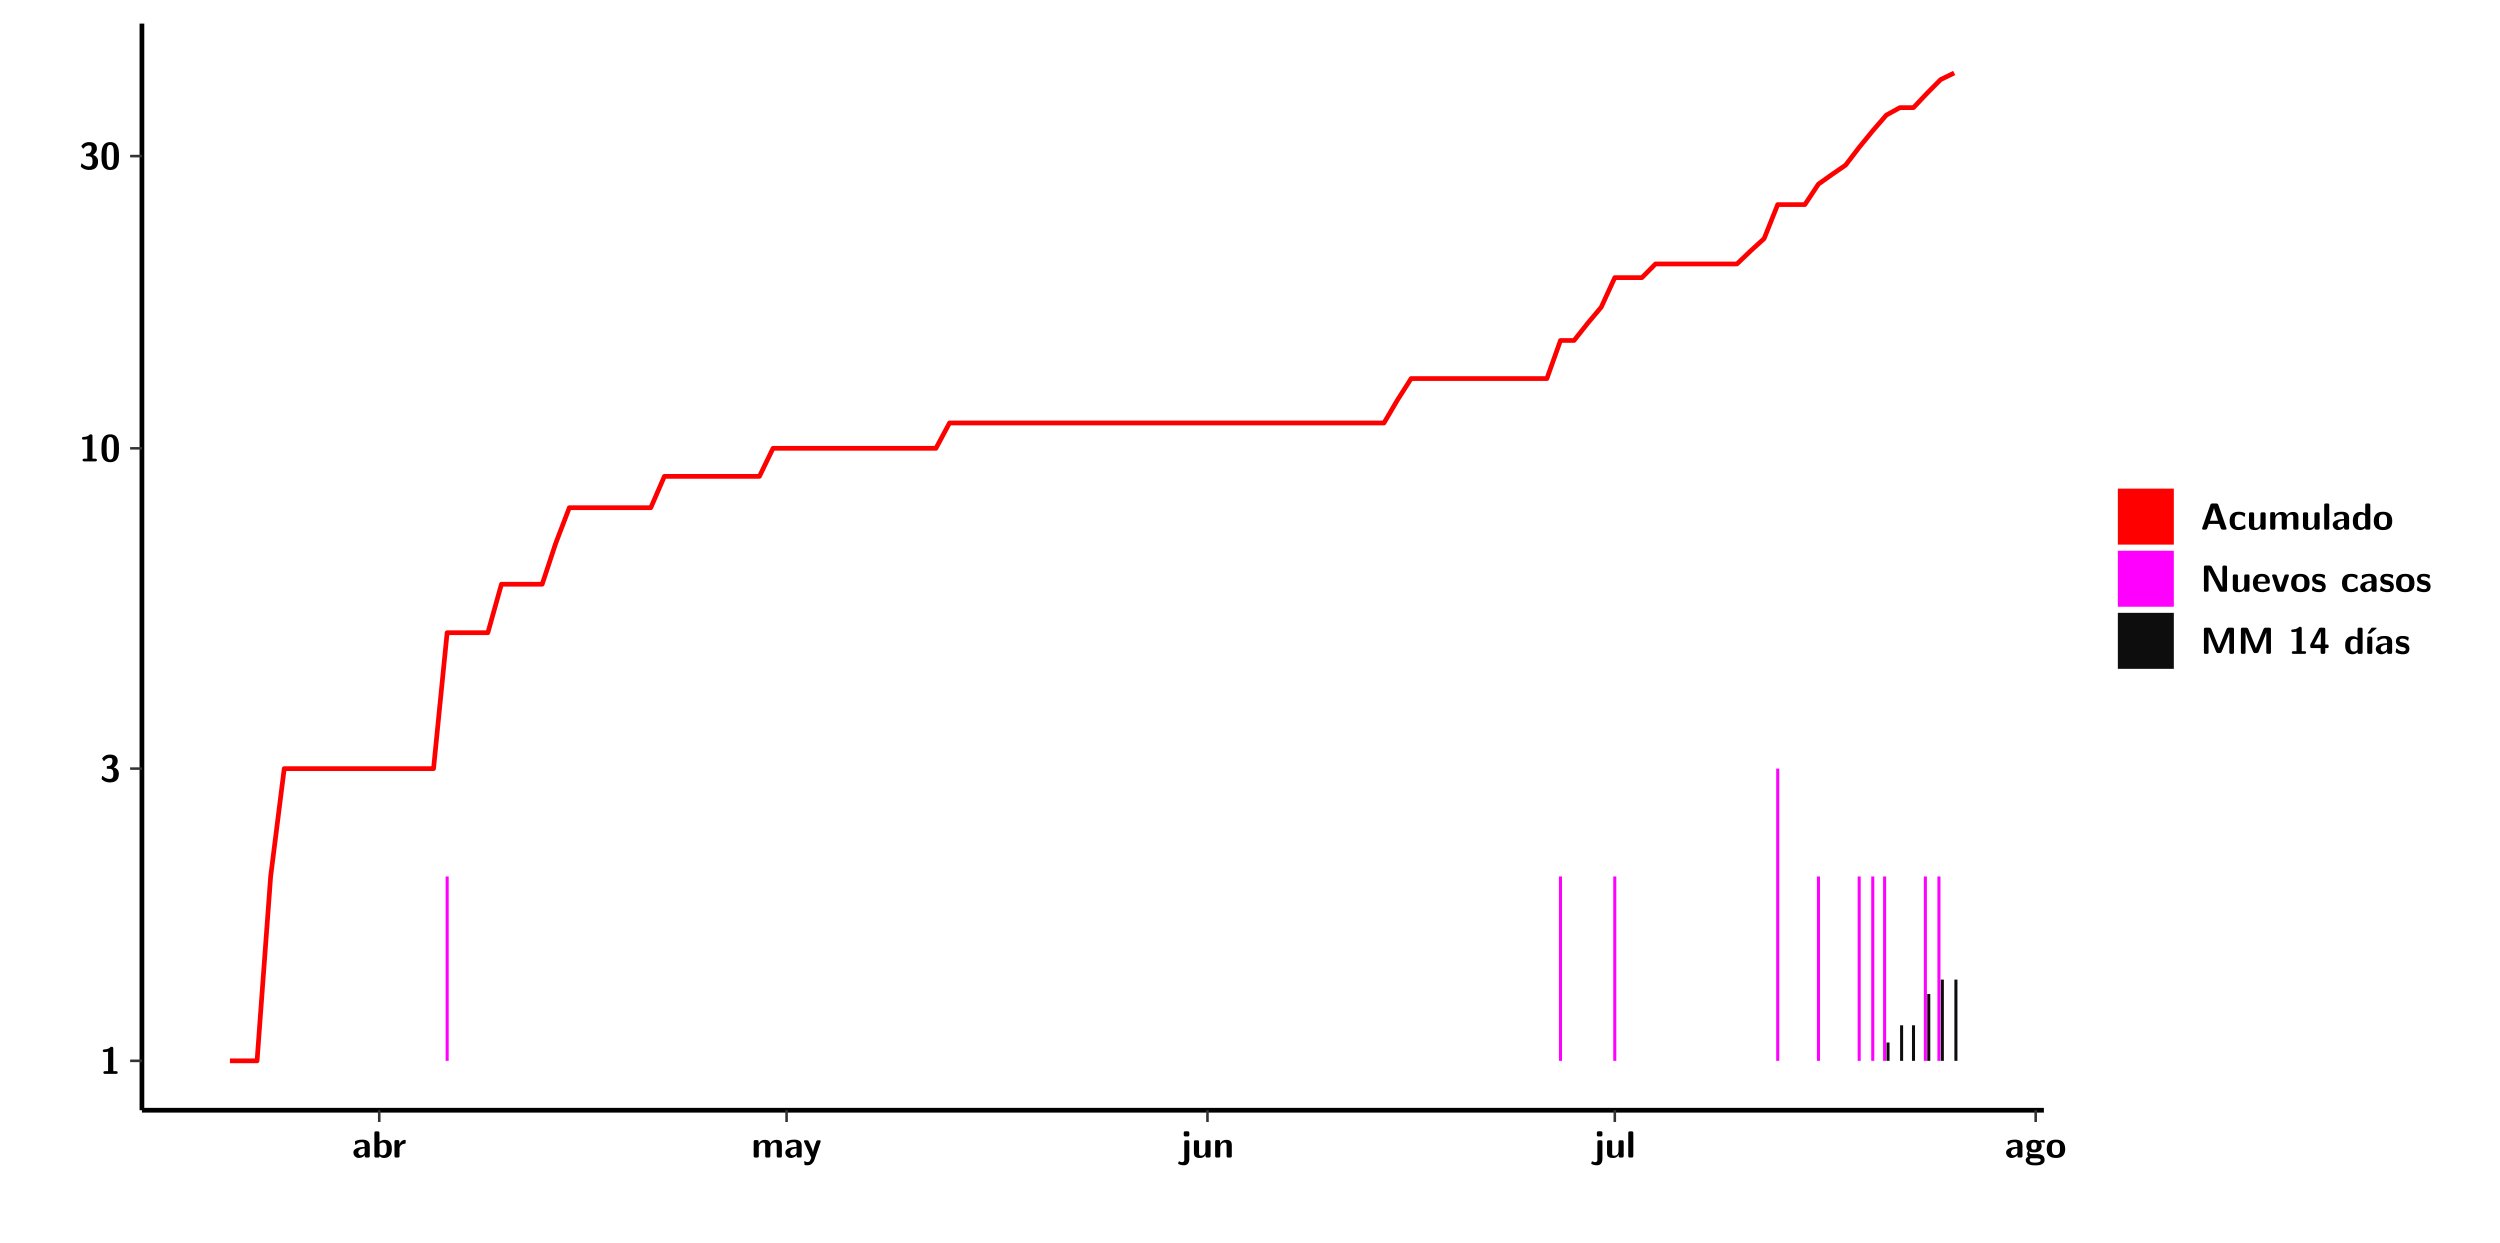
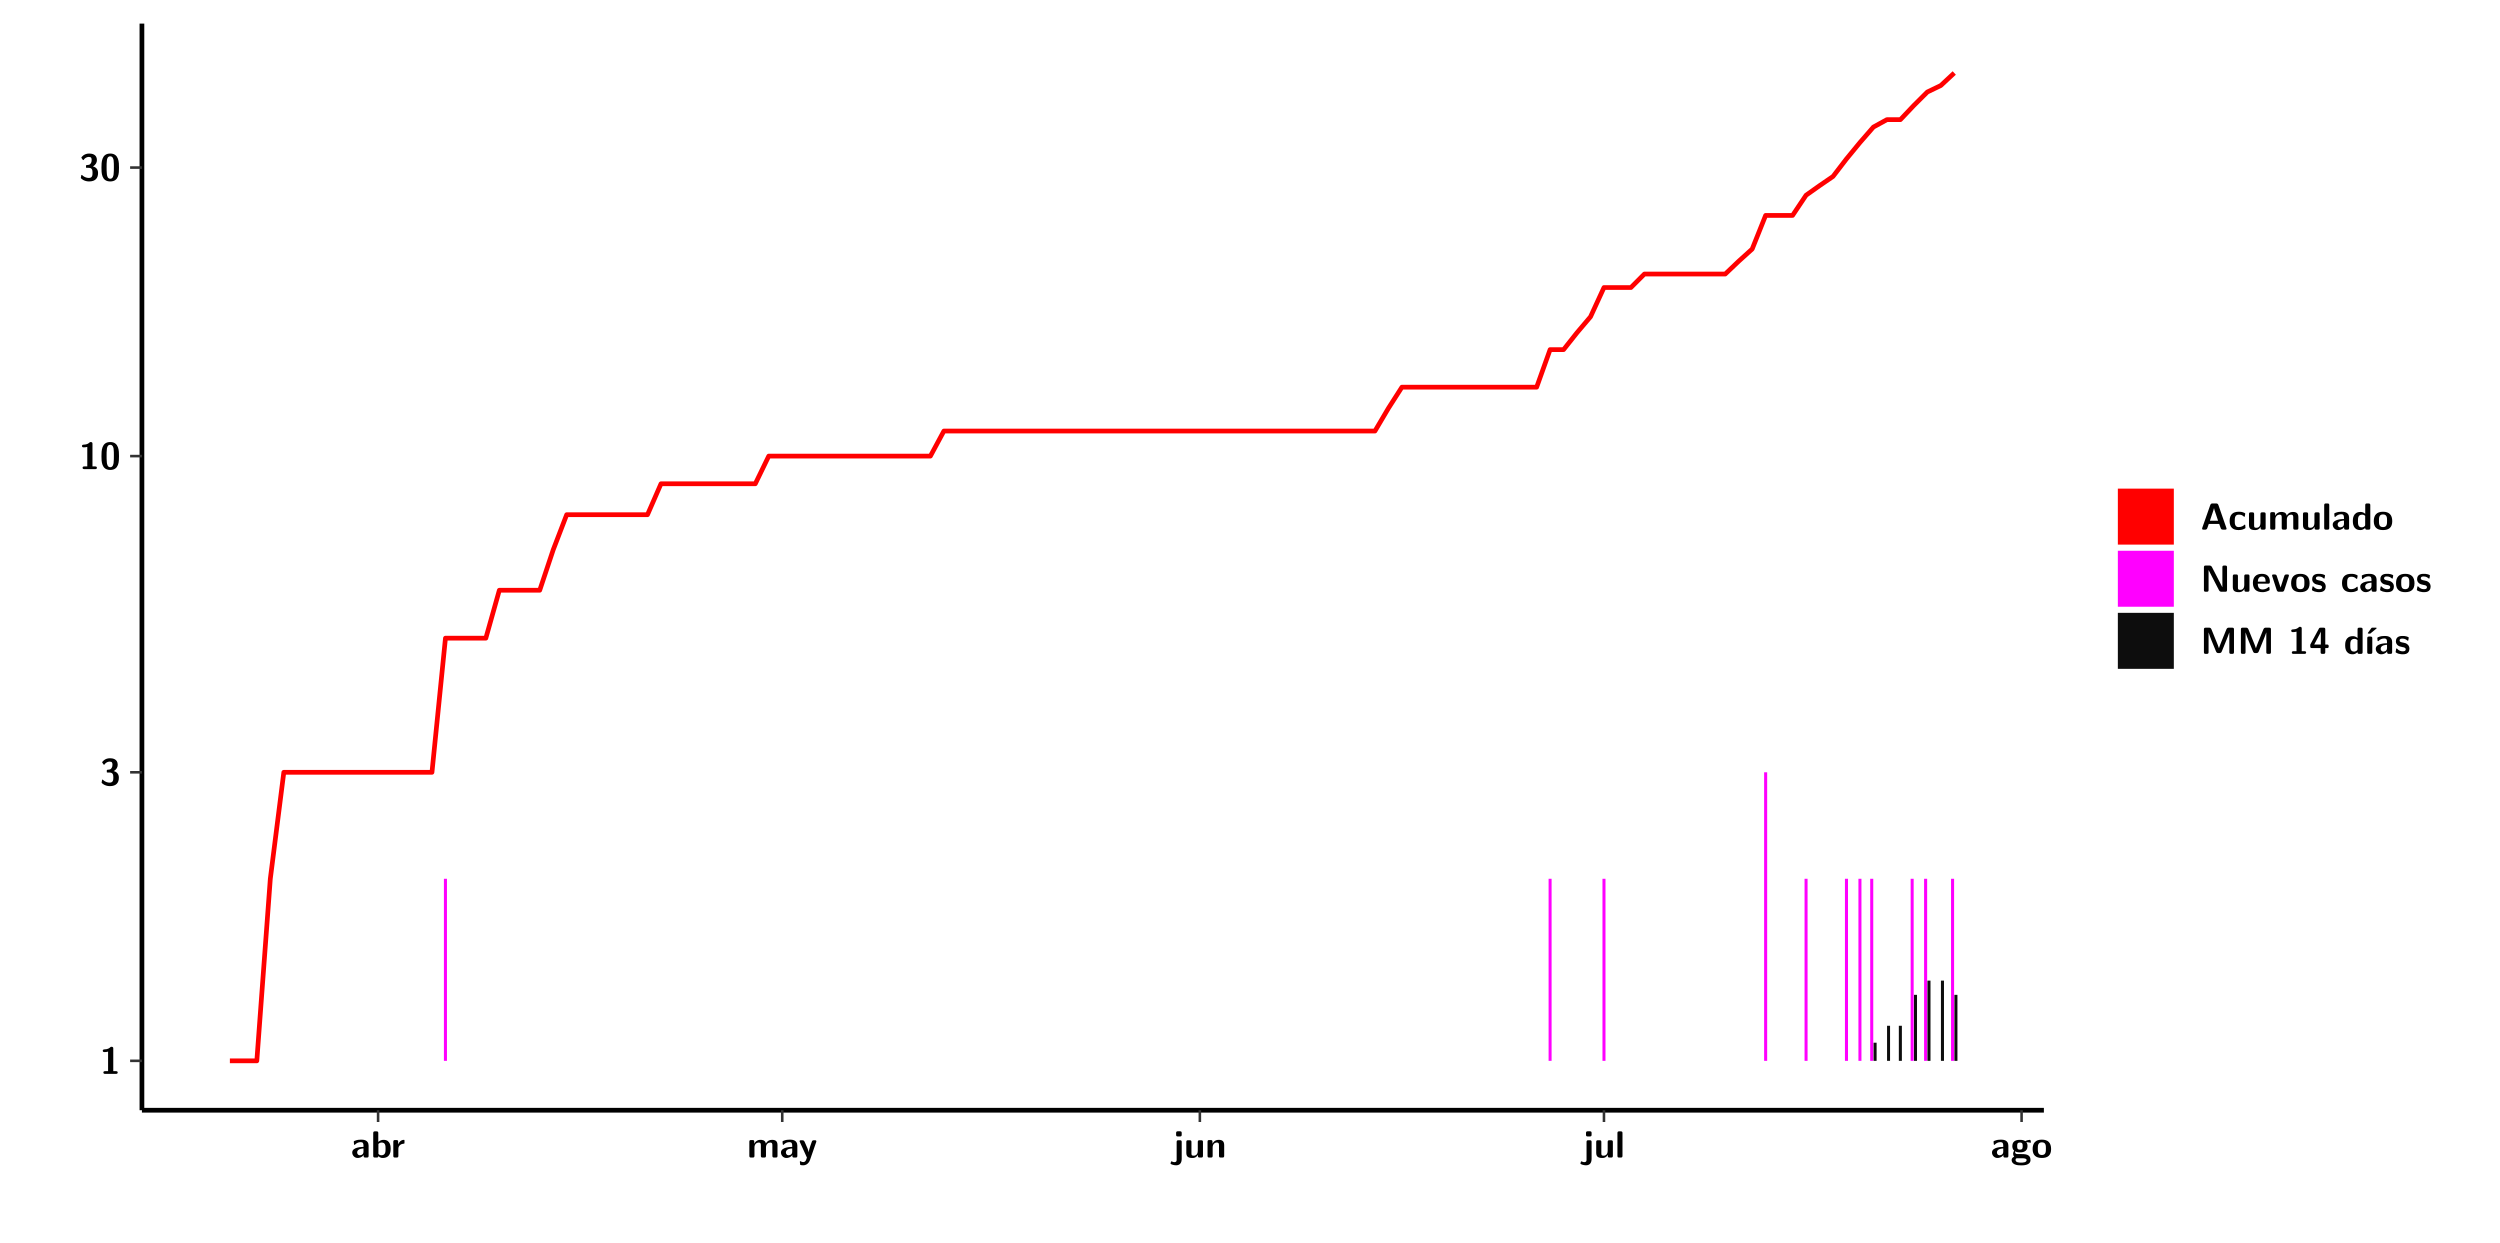
<svg xmlns="http://www.w3.org/2000/svg" xmlns:xlink="http://www.w3.org/1999/xlink" width="579.653pt" height="288pt" viewBox="0 0 579.653 288" version="1.1">
  <defs>
    <g>
      <symbol overflow="visible" id="glyph0-0">
        <path style="stroke:none;" d="" />
      </symbol>
      <symbol overflow="visible" id="glyph0-1">
        <path style="stroke:none;" d="M 3.109 -5.859 C 3.109 -6.016 3.109 -6.281 2.719 -6.281 C 2.547 -6.281 2.516 -6.266 2.406 -6.156 C 2.25 -6.016 1.922 -5.688 1.047 -5.672 C 0.891 -5.672 0.672 -5.609 0.672 -5.359 C 0.672 -5.047 0.969 -5.047 1.094 -5.047 C 1.344 -5.047 1.656 -5.078 1.906 -5.156 L 1.906 -0.625 L 1.234 -0.625 C 1.109 -0.625 0.812 -0.625 0.812 -0.312 C 0.812 0 1.109 0 1.234 0 L 3.719 0 C 3.828 0 4.141 0 4.141 -0.312 C 4.141 -0.625 3.828 -0.625 3.719 -0.625 L 3.109 -0.625 Z M 3.109 -5.859 " />
      </symbol>
      <symbol overflow="visible" id="glyph0-2">
        <path style="stroke:none;" d="M 0.844 -4.859 C 0.906 -4.766 0.953 -4.766 0.969 -4.766 C 1.031 -4.766 1.047 -4.797 1.094 -4.859 C 1.547 -5.5 2.172 -5.5 2.281 -5.5 C 2.844 -5.5 2.922 -5.203 2.922 -4.781 C 2.922 -4.656 2.922 -4.234 2.641 -3.906 C 2.438 -3.656 2.219 -3.641 1.953 -3.625 C 1.859 -3.609 1.688 -3.609 1.672 -3.578 C 1.609 -3.562 1.609 -3.5 1.609 -3.359 L 1.609 -3.203 C 1.609 -2.984 1.609 -2.969 1.844 -2.969 L 2.219 -2.969 C 3.031 -2.969 3.125 -2.469 3.125 -1.797 C 3.125 -1.203 3.062 -0.625 2.266 -0.625 C 1.984 -0.625 1.328 -0.688 0.75 -1.25 C 0.672 -1.328 0.656 -1.328 0.625 -1.328 C 0.531 -1.328 0.516 -1.25 0.516 -1.234 C 0.516 -1.234 0.406 -0.672 0.406 -0.625 C 0.406 -0.516 1.156 0.188 2.312 0.188 C 3.812 0.188 4.406 -0.609 4.406 -1.781 C 4.406 -2.562 3.984 -3.109 3.203 -3.297 C 3.906 -3.688 4.141 -4.266 4.141 -4.766 C 4.141 -6.156 2.891 -6.281 2.328 -6.281 C 1.125 -6.281 0.531 -5.422 0.531 -5.344 C 0.531 -5.297 0.594 -5.219 0.594 -5.219 Z M 0.844 -4.859 " />
      </symbol>
      <symbol overflow="visible" id="glyph0-3">
        <path style="stroke:none;" d="M 4.438 -3 C 4.438 -4.203 4.438 -6.281 2.406 -6.281 C 0.375 -6.281 0.375 -4.219 0.375 -3 C 0.375 -1.812 0.375 0.188 2.406 0.188 C 4.438 0.188 4.438 -1.781 4.438 -3 Z M 2.406 -0.438 C 1.75 -0.438 1.656 -1.25 1.625 -1.484 C 1.562 -1.953 1.562 -2.766 1.562 -3.125 C 1.562 -3.641 1.562 -4.203 1.625 -4.641 C 1.641 -4.875 1.734 -5.641 2.406 -5.641 C 3.047 -5.641 3.156 -4.906 3.188 -4.734 C 3.25 -4.281 3.25 -3.594 3.25 -3.125 C 3.25 -2.625 3.25 -1.953 3.188 -1.469 C 3.156 -1.234 3.062 -0.438 2.406 -0.438 Z M 2.406 -0.438 " />
      </symbol>
      <symbol overflow="visible" id="glyph0-4">
        <path style="stroke:none;" d="M 4.062 -2.766 C 4.062 -4.156 2.734 -4.156 2.297 -4.156 C 1.891 -4.156 1.453 -4.125 0.859 -3.891 C 0.672 -3.797 0.625 -3.781 0.625 -3.688 C 0.625 -3.625 0.688 -3.109 0.688 -3.047 C 0.703 -2.984 0.75 -2.938 0.812 -2.938 C 0.844 -2.938 0.875 -2.969 0.906 -3 C 1.281 -3.391 1.719 -3.578 2.266 -3.578 C 2.734 -3.578 2.875 -3.297 2.875 -2.781 L 2.875 -2.469 C 2.562 -2.469 0.266 -2.453 0.266 -1.172 C 0.266 -0.547 0.766 0.094 1.531 0.094 C 1.828 0.094 2.484 0.016 2.906 -0.594 L 2.906 -0.422 C 2.906 -0.141 2.969 0 3.328 0 L 3.641 0 C 3.984 0 4.062 -0.109 4.062 -0.422 Z M 2.875 -1.344 C 2.875 -0.531 2.047 -0.531 2.016 -0.531 C 1.641 -0.531 1.406 -0.844 1.406 -1.188 C 1.406 -2.047 2.625 -2.109 2.875 -2.109 Z M 2.875 -1.344 " />
      </symbol>
      <symbol overflow="visible" id="glyph0-5">
        <path style="stroke:none;" d="M 1.703 -5.656 C 1.703 -5.938 1.641 -6.078 1.281 -6.078 L 0.953 -6.078 C 0.641 -6.078 0.531 -5.984 0.531 -5.656 L 0.531 -0.422 C 0.531 -0.109 0.625 0 0.953 0 L 1.312 0 C 1.453 0 1.719 0 1.734 -0.344 C 2.125 0.094 2.578 0.094 2.719 0.094 C 4.578 0.094 4.578 -1.594 4.578 -2.031 C 4.578 -2.453 4.578 -4.109 2.938 -4.109 C 2.219 -4.109 1.781 -3.703 1.703 -3.625 Z M 1.734 -3.172 C 1.844 -3.281 2.109 -3.484 2.5 -3.484 C 3.391 -3.484 3.391 -2.672 3.391 -2.016 C 3.391 -1.375 3.391 -0.531 2.406 -0.531 C 2.047 -0.531 1.828 -0.75 1.734 -0.875 Z M 1.734 -3.172 " />
      </symbol>
      <symbol overflow="visible" id="glyph0-6">
        <path style="stroke:none;" d="M 1.703 -2.016 C 1.703 -2.844 2.391 -3.188 2.938 -3.219 C 3.109 -3.234 3.125 -3.234 3.125 -3.469 L 3.125 -3.875 C 3.125 -4.047 3.125 -4.109 2.969 -4.109 C 2.719 -4.109 2.078 -4.031 1.672 -3.078 L 1.656 -3.078 L 1.656 -3.641 C 1.656 -3.922 1.594 -4.062 1.234 -4.062 L 0.953 -4.062 C 0.641 -4.062 0.531 -3.969 0.531 -3.641 L 0.531 -0.422 C 0.531 -0.109 0.625 0 0.953 0 L 1.281 0 C 1.609 0 1.703 -0.109 1.703 -0.422 Z M 1.703 -2.016 " />
      </symbol>
      <symbol overflow="visible" id="glyph0-7">
        <path style="stroke:none;" d="M 7.062 -2.844 C 7.062 -3.75 6.672 -4.109 5.781 -4.109 C 5.156 -4.109 4.688 -3.828 4.359 -3.25 C 4.219 -4.078 3.484 -4.109 3.109 -4.109 C 2.938 -4.109 2.578 -4.109 2.188 -3.828 C 1.906 -3.625 1.734 -3.344 1.672 -3.203 L 1.672 -3.641 C 1.672 -3.922 1.609 -4.062 1.25 -4.062 L 0.953 -4.062 C 0.625 -4.062 0.531 -3.969 0.531 -3.641 L 0.531 -0.422 C 0.531 -0.109 0.625 0 0.953 0 L 1.297 0 C 1.625 0 1.719 -0.109 1.719 -0.422 L 1.719 -2.359 C 1.719 -3.141 2.25 -3.484 2.688 -3.484 C 3.109 -3.484 3.203 -3.297 3.203 -2.828 L 3.203 -0.422 C 3.203 -0.109 3.297 0 3.625 0 L 3.969 0 C 4.297 0 4.391 -0.109 4.391 -0.422 L 4.391 -2.359 C 4.391 -3.141 4.922 -3.484 5.359 -3.484 C 5.781 -3.484 5.875 -3.297 5.875 -2.828 L 5.875 -0.422 C 5.875 -0.109 5.969 0 6.297 0 L 6.641 0 C 6.984 0 7.062 -0.109 7.062 -0.422 Z M 7.062 -2.844 " />
      </symbol>
      <symbol overflow="visible" id="glyph0-8">
        <path style="stroke:none;" d="M 4.109 -3.609 C 4.141 -3.719 4.141 -3.734 4.141 -3.781 C 4.141 -4.016 3.906 -4.016 3.797 -4.016 L 3.609 -4.016 C 3.469 -4.016 3.266 -4.016 3.141 -3.812 C 3.109 -3.766 2.406 -1.828 2.359 -1.25 L 2.344 -1.25 C 2.312 -1.672 1.953 -2.484 1.562 -3.328 C 1.328 -3.891 1.266 -4.016 0.828 -4.016 L 0.594 -4.016 C 0.469 -4.016 0.25 -4.016 0.25 -3.781 C 0.25 -3.75 0.281 -3.688 0.297 -3.641 L 1.953 0 C 1.891 0.188 1.859 0.281 1.828 0.375 C 1.734 0.656 1.578 1.047 1.109 1.047 C 0.812 1.047 0.609 0.922 0.516 0.875 C 0.469 0.844 0.453 0.828 0.422 0.828 C 0.391 0.828 0.312 0.859 0.312 0.969 C 0.312 1.031 0.375 1.641 0.391 1.672 C 0.469 1.781 0.953 1.797 1.094 1.797 C 2.172 1.797 2.609 0.766 2.672 0.547 Z M 4.109 -3.609 " />
      </symbol>
      <symbol overflow="visible" id="glyph0-9">
        <path style="stroke:none;" d="M 1.969 -5.672 C 1.969 -5.953 1.906 -6.094 1.547 -6.094 L 1.094 -6.094 C 0.766 -6.094 0.672 -5.984 0.672 -5.672 L 0.672 -5.312 C 0.672 -5.031 0.734 -4.891 1.094 -4.891 L 1.547 -4.891 C 1.875 -4.891 1.969 -5 1.969 -5.312 Z M 0.797 0.484 C 0.797 0.703 0.797 1.062 0.25 1.062 C 0.156 1.062 -0.094 1.031 -0.266 0.922 C -0.359 0.875 -0.375 0.875 -0.406 0.875 C -0.484 0.875 -0.5 0.922 -0.547 1.094 C -0.609 1.281 -0.625 1.359 -0.625 1.391 C -0.625 1.547 0.109 1.797 0.656 1.797 C 1.625 1.797 1.969 1.141 1.969 0.281 L 1.969 -3.594 C 1.969 -3.875 1.906 -4.016 1.547 -4.016 L 1.219 -4.016 C 0.891 -4.016 0.797 -3.906 0.797 -3.594 Z M 0.797 0.484 " />
      </symbol>
      <symbol overflow="visible" id="glyph0-10">
        <path style="stroke:none;" d="M 4.391 -3.594 C 4.391 -3.875 4.328 -4.016 3.969 -4.016 L 3.609 -4.016 C 3.281 -4.016 3.188 -3.906 3.188 -3.594 L 3.188 -1.516 C 3.188 -0.938 2.891 -0.438 2.266 -0.438 C 1.766 -0.438 1.719 -0.562 1.719 -1.031 L 1.719 -3.594 C 1.719 -3.875 1.656 -4.016 1.297 -4.016 L 0.953 -4.016 C 0.625 -4.016 0.531 -3.922 0.531 -3.594 L 0.531 -1.109 C 0.531 -0.172 1.031 0.094 1.953 0.094 C 2.188 0.094 2.812 0.094 3.219 -0.656 L 3.219 -0.422 C 3.219 -0.141 3.281 0 3.641 0 L 3.969 0 C 4.297 0 4.391 -0.109 4.391 -0.422 Z M 4.391 -3.594 " />
      </symbol>
      <symbol overflow="visible" id="glyph0-11">
        <path style="stroke:none;" d="M 4.391 -2.844 C 4.391 -3.75 4 -4.109 3.109 -4.109 C 2.188 -4.109 1.781 -3.438 1.672 -3.203 L 1.672 -3.641 C 1.672 -3.922 1.609 -4.062 1.25 -4.062 L 0.953 -4.062 C 0.625 -4.062 0.531 -3.969 0.531 -3.641 L 0.531 -0.422 C 0.531 -0.109 0.625 0 0.953 0 L 1.297 0 C 1.625 0 1.719 -0.109 1.719 -0.422 L 1.719 -2.359 C 1.719 -3.125 2.219 -3.484 2.688 -3.484 C 3.109 -3.484 3.188 -3.281 3.188 -2.828 L 3.188 -0.422 C 3.188 -0.141 3.25 0 3.609 0 L 3.969 0 C 4.297 0 4.391 -0.109 4.391 -0.422 Z M 4.391 -2.844 " />
      </symbol>
      <symbol overflow="visible" id="glyph0-12">
        <path style="stroke:none;" d="M 1.703 -5.656 C 1.703 -5.938 1.641 -6.078 1.281 -6.078 L 0.953 -6.078 C 0.641 -6.078 0.531 -5.984 0.531 -5.656 L 0.531 -0.422 C 0.531 -0.109 0.625 0 0.953 0 L 1.281 0 C 1.609 0 1.703 -0.109 1.703 -0.422 Z M 1.703 -5.656 " />
      </symbol>
      <symbol overflow="visible" id="glyph0-13">
        <path style="stroke:none;" d="M 1.75 -0.812 C 1.438 -0.812 1.312 -0.812 1.188 -0.906 C 1.156 -0.953 1.016 -1.078 1.016 -1.312 C 1.016 -1.375 1.016 -1.391 1.031 -1.438 C 1.438 -1.203 1.953 -1.203 2.141 -1.203 C 2.5 -1.203 3.906 -1.203 3.906 -2.656 C 3.906 -3.172 3.703 -3.469 3.625 -3.562 C 3.781 -3.562 4.078 -3.562 4.438 -3.469 C 4.484 -3.453 4.547 -3.438 4.562 -3.438 C 4.641 -3.438 4.688 -3.484 4.688 -3.547 C 4.688 -3.578 4.641 -3.797 4.625 -3.891 C 4.578 -4.094 4.578 -4.109 4.422 -4.109 C 4.156 -4.109 3.719 -4 3.391 -3.797 C 2.969 -4.078 2.516 -4.109 2.141 -4.109 C 1.766 -4.109 0.375 -4.109 0.375 -2.672 C 0.375 -2.312 0.469 -1.875 0.812 -1.594 C 0.562 -1.266 0.562 -0.922 0.562 -0.875 C 0.562 -0.703 0.625 -0.422 0.812 -0.188 C 0.672 -0.125 0.219 0.031 0.219 0.594 C 0.219 0.859 0.344 1.312 0.906 1.562 C 1.406 1.797 1.984 1.812 2.406 1.812 C 2.922 1.812 4.594 1.812 4.594 0.562 C 4.594 -0.812 3.359 -0.812 2.172 -0.812 Z M 2.141 -1.844 C 1.531 -1.844 1.5 -2.172 1.5 -2.656 C 1.5 -3.141 1.531 -3.484 2.141 -3.484 C 2.75 -3.484 2.781 -3.141 2.781 -2.672 C 2.781 -2.188 2.75 -1.844 2.141 -1.844 Z M 2.609 0.156 C 3.328 0.156 3.688 0.266 3.688 0.594 C 3.688 1.172 2.688 1.172 2.406 1.172 C 2.062 1.172 1.125 1.172 1.125 0.562 C 1.125 0.156 1.391 0.156 1.594 0.156 Z M 2.609 0.156 " />
      </symbol>
      <symbol overflow="visible" id="glyph0-14">
        <path style="stroke:none;" d="M 4.547 -1.969 C 4.547 -3.406 3.844 -4.156 2.406 -4.156 C 0.953 -4.156 0.266 -3.391 0.266 -1.969 C 0.266 -0.547 1.031 0.094 2.406 0.094 C 3.781 0.094 4.547 -0.531 4.547 -1.969 Z M 2.406 -0.594 C 1.469 -0.594 1.469 -1.375 1.469 -2.078 C 1.469 -2.75 1.469 -3.531 2.406 -3.531 C 3.344 -3.531 3.344 -2.766 3.344 -2.078 C 3.344 -1.391 3.344 -0.594 2.406 -0.594 Z M 2.406 -0.594 " />
      </symbol>
      <symbol overflow="visible" id="glyph0-15">
        <path style="stroke:none;" d="M 4.156 -5.703 C 4.031 -6.078 3.766 -6.078 3.594 -6.078 L 2.828 -6.078 C 2.641 -6.078 2.391 -6.078 2.266 -5.703 L 0.406 -0.406 C 0.375 -0.297 0.375 -0.281 0.375 -0.234 C 0.375 0 0.594 0 0.703 0 L 1.031 0 C 1.188 0 1.453 0 1.578 -0.344 L 1.922 -1.328 L 4.344 -1.328 L 4.641 -0.484 C 4.75 -0.172 4.812 0 5.234 0 L 5.703 0 C 5.828 0 6.047 0 6.047 -0.234 C 6.047 -0.281 6.047 -0.297 6 -0.406 Z M 2.812 -3.938 C 2.938 -4.328 3.062 -4.656 3.125 -4.969 L 3.141 -4.969 C 3.188 -4.766 3.188 -4.75 3.25 -4.547 L 4.078 -2.078 L 2.188 -2.078 Z M 2.812 -3.938 " />
      </symbol>
      <symbol overflow="visible" id="glyph0-16">
        <path style="stroke:none;" d="M 4 -0.438 C 4 -0.531 3.969 -0.938 3.953 -1.047 C 3.953 -1.078 3.938 -1.172 3.844 -1.172 C 3.812 -1.172 3.797 -1.172 3.703 -1.078 C 3.562 -0.953 3.141 -0.594 2.422 -0.594 C 1.516 -0.594 1.516 -1.469 1.516 -2.031 C 1.516 -2.75 1.562 -3.484 2.453 -3.484 C 3.031 -3.484 3.266 -3.344 3.578 -3.078 C 3.688 -2.984 3.703 -2.984 3.734 -2.984 C 3.828 -2.984 3.844 -3.062 3.844 -3.094 C 3.859 -3.172 3.953 -3.656 3.953 -3.703 C 3.953 -3.781 3.891 -3.812 3.75 -3.891 C 3.328 -4.078 3.062 -4.156 2.453 -4.156 C 1.141 -4.156 0.328 -3.547 0.328 -2.016 C 0.328 -0.562 1.078 0.094 2.406 0.094 C 2.641 0.094 3.172 0.094 3.75 -0.203 C 4 -0.344 4 -0.344 4 -0.438 Z M 4 -0.438 " />
      </symbol>
      <symbol overflow="visible" id="glyph0-17">
        <path style="stroke:none;" d="M 4.375 -5.656 C 4.375 -5.938 4.312 -6.078 3.953 -6.078 L 3.625 -6.078 C 3.297 -6.078 3.203 -5.969 3.203 -5.656 L 3.203 -3.672 C 2.812 -4.047 2.375 -4.109 2.109 -4.109 C 0.328 -4.109 0.328 -2.422 0.328 -2 C 0.328 -1.594 0.328 0.094 2.062 0.094 C 2.422 0.094 2.812 -0.016 3.188 -0.406 C 3.188 -0.094 3.297 0 3.609 0 L 3.953 0 C 4.281 0 4.375 -0.109 4.375 -0.422 Z M 3.188 -1.094 C 3.188 -0.953 3.188 -0.875 2.922 -0.688 C 2.703 -0.547 2.5 -0.531 2.406 -0.531 C 1.516 -0.531 1.516 -1.344 1.516 -2 C 1.516 -2.656 1.516 -3.484 2.5 -3.484 C 2.75 -3.484 2.984 -3.391 3.188 -3.203 Z M 3.188 -1.094 " />
      </symbol>
      <symbol overflow="visible" id="glyph0-18">
        <path style="stroke:none;" d="M 2.656 -5.734 C 2.469 -6.078 2.203 -6.078 2.031 -6.078 L 1.219 -6.078 C 0.906 -6.078 0.797 -5.984 0.797 -5.656 L 0.797 -0.422 C 0.797 -0.109 0.891 0 1.219 0 L 1.453 0 C 1.781 0 1.875 -0.109 1.875 -0.422 L 1.875 -5.016 L 1.891 -5.016 L 4.297 -0.344 C 4.484 0 4.75 0 4.922 0 L 5.734 0 C 6.062 0 6.156 -0.109 6.156 -0.422 L 6.156 -5.656 C 6.156 -5.938 6.094 -6.078 5.734 -6.078 L 5.5 -6.078 C 5.156 -6.078 5.078 -5.969 5.078 -5.656 L 5.078 -1.062 L 5.062 -1.062 Z M 2.656 -5.734 " />
      </symbol>
      <symbol overflow="visible" id="glyph0-19">
        <path style="stroke:none;" d="M 3.781 -1.875 C 3.984 -1.875 4.203 -1.891 4.203 -2.281 C 4.203 -3.406 3.672 -4.156 2.359 -4.156 C 0.969 -4.156 0.266 -3.375 0.266 -2.047 C 0.266 -0.609 1.109 0.094 2.484 0.094 C 2.812 0.094 3.312 0.047 3.891 -0.234 C 4.078 -0.328 4.141 -0.359 4.141 -0.469 C 4.141 -0.531 4.125 -0.781 4.109 -0.844 C 4.078 -1.125 4.062 -1.125 3.984 -1.125 C 3.953 -1.125 3.938 -1.125 3.844 -1.047 C 3.328 -0.594 2.797 -0.531 2.516 -0.531 C 1.531 -0.531 1.422 -1.312 1.391 -1.875 Z M 1.406 -2.344 C 1.422 -2.875 1.609 -3.531 2.359 -3.531 C 3.062 -3.531 3.203 -3.031 3.219 -2.344 Z M 1.406 -2.344 " />
      </symbol>
      <symbol overflow="visible" id="glyph0-20">
        <path style="stroke:none;" d="M 4.109 -3.609 C 4.141 -3.719 4.141 -3.75 4.141 -3.766 C 4.141 -4.016 3.922 -4.016 3.797 -4.016 L 3.609 -4.016 C 3.25 -4.016 3.141 -3.891 3.062 -3.641 L 2.203 -0.984 L 1.328 -3.641 C 1.266 -3.828 1.203 -4.016 0.781 -4.016 L 0.578 -4.016 C 0.453 -4.016 0.234 -4.016 0.234 -3.766 C 0.234 -3.75 0.234 -3.719 0.266 -3.609 L 1.312 -0.375 C 1.438 0 1.703 0 1.859 0 L 2.5 0 C 2.672 0 2.938 0 3.062 -0.375 Z M 4.109 -3.609 " />
      </symbol>
      <symbol overflow="visible" id="glyph0-21">
        <path style="stroke:none;" d="M 3.469 -1.234 C 3.469 -1.734 3.203 -2.031 3.047 -2.172 C 2.703 -2.484 2.391 -2.547 2.031 -2.609 C 1.547 -2.703 1.188 -2.766 1.188 -3.109 C 1.188 -3.469 1.484 -3.547 1.828 -3.547 C 2.406 -3.547 2.719 -3.328 2.953 -3.125 C 3.047 -3.047 3.062 -3.047 3.094 -3.047 C 3.188 -3.047 3.203 -3.125 3.203 -3.156 C 3.219 -3.219 3.312 -3.719 3.312 -3.766 C 3.312 -3.906 2.844 -4.031 2.75 -4.062 C 2.406 -4.156 2.125 -4.156 1.891 -4.156 C 1.5 -4.156 0.328 -4.156 0.328 -2.906 C 0.328 -2.484 0.516 -2.219 0.75 -2 C 1.062 -1.734 1.406 -1.672 1.906 -1.562 C 2.156 -1.531 2.609 -1.453 2.609 -1.062 C 2.609 -0.656 2.266 -0.594 1.922 -0.594 C 1.531 -0.594 1.047 -0.703 0.625 -1.188 C 0.594 -1.234 0.562 -1.266 0.516 -1.266 C 0.422 -1.266 0.406 -1.188 0.391 -1.125 C 0.375 -1.016 0.266 -0.516 0.266 -0.422 C 0.266 -0.266 0.922 -0.062 0.922 -0.047 C 1.406 0.094 1.766 0.094 1.922 0.094 C 2.359 0.094 3.469 0.062 3.469 -1.234 Z M 3.469 -1.234 " />
      </symbol>
      <symbol overflow="visible" id="glyph0-22">
        <path style="stroke:none;" d="M 4.859 -2.859 C 4.688 -2.422 4.359 -1.609 4.281 -1.312 C 4.203 -1.625 3.844 -2.484 3.656 -2.953 L 2.531 -5.719 C 2.391 -6.078 2.109 -6.078 1.953 -6.078 L 1.219 -6.078 C 0.906 -6.078 0.797 -5.984 0.797 -5.656 L 0.797 -0.422 C 0.797 -0.109 0.891 0 1.219 0 L 1.453 0 C 1.781 0 1.875 -0.109 1.875 -0.422 L 1.875 -4.953 L 1.891 -4.953 C 1.984 -4.562 2.375 -3.578 2.578 -3.062 L 3.609 -0.562 C 3.766 -0.188 3.969 -0.188 4.266 -0.188 C 4.562 -0.188 4.781 -0.188 4.938 -0.562 L 6.062 -3.328 C 6.141 -3.531 6.625 -4.719 6.672 -4.953 L 6.688 -4.953 L 6.688 -0.422 C 6.688 -0.141 6.75 0 7.109 0 L 7.344 0 C 7.672 0 7.766 -0.109 7.766 -0.422 L 7.766 -5.656 C 7.766 -5.938 7.703 -6.078 7.344 -6.078 L 6.609 -6.078 C 6.391 -6.078 6.172 -6.062 6.016 -5.703 Z M 4.859 -2.859 " />
      </symbol>
      <symbol overflow="visible" id="glyph0-23">
        <path style="stroke:none;" d="M 0.344 -2.297 C 0.266 -2.172 0.266 -2.141 0.266 -1.984 L 0.266 -1.766 C 0.266 -1.484 0.328 -1.344 0.688 -1.344 L 2.672 -1.344 L 2.672 -0.422 C 2.672 -0.141 2.719 0 3.078 0 L 3.328 0 C 3.656 0 3.75 -0.109 3.75 -0.422 L 3.75 -1.344 L 4.125 -1.344 C 4.391 -1.344 4.547 -1.406 4.547 -1.75 C 4.547 -2.078 4.422 -2.172 4.125 -2.172 L 3.75 -2.172 L 3.75 -5.656 C 3.75 -5.984 3.656 -6.078 3.328 -6.078 L 2.688 -6.078 C 2.531 -6.078 2.391 -6.078 2.281 -5.875 Z M 1.188 -2.172 C 2.578 -4.75 2.672 -5.016 2.703 -5.156 L 2.719 -5.156 L 2.719 -2.172 Z M 1.188 -2.172 " />
      </symbol>
      <symbol overflow="visible" id="glyph0-24">
        <path style="stroke:none;" d="M 3.906 -5.844 C 3.953 -5.875 4 -5.922 4 -5.969 C 4 -6.078 3.906 -6.078 3.766 -6.078 L 3.047 -6.078 C 2.875 -6.078 2.859 -6.078 2.781 -5.984 L 2.031 -4.953 C 1.953 -4.859 1.953 -4.844 1.953 -4.828 C 1.953 -4.703 2.047 -4.703 2.188 -4.703 L 2.516 -4.703 Z M 3.906 -5.844 " />
      </symbol>
      <symbol overflow="visible" id="glyph0-25">
        <path style="stroke:none;" d="M 1.703 -3.594 C 1.703 -3.875 1.641 -4.016 1.281 -4.016 L 0.953 -4.016 C 0.641 -4.016 0.531 -3.922 0.531 -3.594 L 0.531 -0.422 C 0.531 -0.109 0.625 0 0.953 0 L 1.281 0 C 1.609 0 1.703 -0.109 1.703 -0.422 Z M 1.703 -3.594 " />
      </symbol>
    </g>
    <clipPath id="clip1">
      <path d="M 0 0 L 576.008 0 L 576.008 288 L 0 288 Z M 0 0 " />
    </clipPath>
    <clipPath id="clip2">
      <path d="M 32.906 5.477 L 473.898 5.477 L 473.898 257.414 L 32.906 257.414 Z M 32.906 5.477 " />
    </clipPath>
  </defs>
  <g id="surface1">
    <g clip-path="url(#clip1)" clip-rule="nonzero">
      <path style="fill-rule:nonzero;fill:rgb(100%,100%,100%);fill-opacity:1;stroke-width:0.598;stroke-linecap:round;stroke-linejoin:round;stroke:rgb(100%,100%,100%);stroke-opacity:1;stroke-miterlimit:10;" d="M 0 0 L 0 288.004 L 576.008 288.004 L 576.008 0 Z M 0 0 " transform="matrix(1,0,0,-1,0,288)" />
    </g>
    <g clip-path="url(#clip2)" clip-rule="nonzero">
      <path style=" stroke:none;fill-rule:nonzero;fill:rgb(100%,100%,100%);fill-opacity:1;" d="M 32.906 257.414 L 32.906 5.477 L 473.898 5.477 L 473.898 257.414 Z M 32.906 257.414 " />
    </g>
-     <path style=" stroke:none;fill-rule:nonzero;fill:rgb(100%,0%,100%);fill-opacity:1;" d="M 103.324 245.969 L 103.324 203.219 L 104.031 203.219 L 104.031 245.969 Z M 103.324 245.969 " />
-     <path style=" stroke:none;fill-rule:nonzero;fill:rgb(100%,0%,100%);fill-opacity:1;" d="M 361.461 245.969 L 361.461 203.219 L 362.168 203.219 L 362.168 245.969 Z M 361.461 245.969 " />
-     <path style=" stroke:none;fill-rule:nonzero;fill:rgb(100%,0%,100%);fill-opacity:1;" d="M 374.051 245.969 L 374.051 203.219 L 374.758 203.219 L 374.758 245.969 Z M 374.051 245.969 " />
-     <path style=" stroke:none;fill-rule:nonzero;fill:rgb(100%,0%,100%);fill-opacity:1;" d="M 411.832 245.969 L 411.832 178.211 L 412.539 178.211 L 412.539 245.969 Z M 411.832 245.969 " />
-     <path style=" stroke:none;fill-rule:nonzero;fill:rgb(100%,0%,100%);fill-opacity:1;" d="M 421.277 245.969 L 421.277 203.219 L 421.984 203.219 L 421.984 245.969 Z M 421.277 245.969 " />
-     <path style=" stroke:none;fill-rule:nonzero;fill:rgb(100%,0%,100%);fill-opacity:1;" d="M 430.719 245.969 L 430.719 203.219 L 431.426 203.219 L 431.426 245.969 Z M 430.719 245.969 " />
-     <path style=" stroke:none;fill-rule:nonzero;fill:rgb(100%,0%,100%);fill-opacity:1;" d="M 433.867 245.969 L 433.867 203.219 L 434.574 203.219 L 434.574 245.969 Z M 433.867 245.969 " />
-     <path style=" stroke:none;fill-rule:nonzero;fill:rgb(100%,0%,100%);fill-opacity:1;" d="M 436.617 245.969 L 436.617 203.219 L 437.324 203.219 L 437.324 245.969 Z M 436.617 245.969 " />
-     <path style=" stroke:none;fill-rule:nonzero;fill:rgb(4.999%,4.999%,4.999%);fill-opacity:1;" d="M 437.406 245.969 L 437.406 241.715 L 438.113 241.715 L 438.113 245.969 Z M 437.406 245.969 " />
-     <path style=" stroke:none;fill-rule:nonzero;fill:rgb(4.999%,4.999%,4.999%);fill-opacity:1;" d="M 440.555 245.969 L 440.555 237.727 L 441.262 237.727 L 441.262 245.969 Z M 440.555 245.969 " />
-     <path style=" stroke:none;fill-rule:nonzero;fill:rgb(4.999%,4.999%,4.999%);fill-opacity:1;" d="M 443.312 245.969 L 443.312 237.727 L 444.02 237.727 L 444.02 245.969 Z M 443.312 245.969 " />
-     <path style=" stroke:none;fill-rule:nonzero;fill:rgb(100%,0%,100%);fill-opacity:1;" d="M 446.062 245.969 L 446.062 203.219 L 446.77 203.219 L 446.77 245.969 Z M 446.062 245.969 " />
-     <path style=" stroke:none;fill-rule:nonzero;fill:rgb(4.999%,4.999%,4.999%);fill-opacity:1;" d="M 446.852 245.969 L 446.852 230.465 L 447.559 230.465 L 447.559 245.969 Z M 446.852 245.969 " />
-     <path style=" stroke:none;fill-rule:nonzero;fill:rgb(100%,0%,100%);fill-opacity:1;" d="M 449.211 245.969 L 449.211 203.219 L 449.918 203.219 L 449.918 245.969 Z M 449.211 245.969 " />
-     <path style=" stroke:none;fill-rule:nonzero;fill:rgb(4.999%,4.999%,4.999%);fill-opacity:1;" d="M 450 245.969 L 450 227.129 L 450.707 227.129 L 450.707 245.969 Z M 450 245.969 " />
-     <path style=" stroke:none;fill-rule:nonzero;fill:rgb(4.999%,4.999%,4.999%);fill-opacity:1;" d="M 453.148 245.969 L 453.148 227.129 L 453.855 227.129 L 453.855 245.969 Z M 453.148 245.969 " />
-     <path style="fill:none;stroke-width:1.096;stroke-linecap:butt;stroke-linejoin:round;stroke:rgb(100%,0%,0%);stroke-opacity:1;stroke-miterlimit:10;" d="M 53.312 42.031 L 59.605 42.031 L 62.754 84.781 L 65.902 109.789 L 100.523 109.789 L 103.672 141.301 L 113.117 141.301 L 116.266 152.539 L 125.711 152.539 L 128.859 162.055 L 132.008 170.285 L 150.895 170.285 L 154.043 177.547 L 176.082 177.547 L 179.23 184.051 L 217.008 184.051 L 220.156 189.93 L 320.891 189.93 L 324.039 195.289 L 327.188 200.23 L 358.668 200.23 L 361.816 209.059 L 364.965 209.059 L 368.113 213.035 L 371.262 216.781 L 374.41 223.633 L 380.699 223.633 L 383.844 226.801 L 402.734 226.801 L 405.883 229.812 L 409.031 232.68 L 412.18 240.562 L 418.477 240.562 L 421.625 245.312 L 424.773 247.555 L 427.922 249.715 L 431.07 253.832 L 434.219 257.688 L 437.367 261.312 L 440.516 263.047 L 443.66 263.047 L 446.809 266.383 L 449.957 269.551 L 453.105 271.078 " transform="matrix(1,0,0,-1,0,288)" />
+     <path style=" stroke:none;fill-rule:nonzero;fill:rgb(100%,0%,100%);fill-opacity:1;" d="M 102.926 245.969 L 102.926 203.754 L 103.633 203.754 L 103.633 245.969 Z M 102.926 245.969 " />
+     <path style=" stroke:none;fill-rule:nonzero;fill:rgb(100%,0%,100%);fill-opacity:1;" d="M 359.059 245.969 L 359.059 203.754 L 359.754 203.754 L 359.754 245.969 Z M 359.059 245.969 " />
+     <path style=" stroke:none;fill-rule:nonzero;fill:rgb(100%,0%,100%);fill-opacity:1;" d="M 371.551 245.969 L 371.551 203.754 L 372.25 203.754 L 372.25 245.969 Z M 371.551 245.969 " />
+     <path style=" stroke:none;fill-rule:nonzero;fill:rgb(100%,0%,100%);fill-opacity:1;" d="M 409.031 245.969 L 409.031 179.066 L 409.738 179.066 L 409.738 245.969 Z M 409.031 245.969 " />
+     <path style=" stroke:none;fill-rule:nonzero;fill:rgb(100%,0%,100%);fill-opacity:1;" d="M 418.406 245.969 L 418.406 203.754 L 419.105 203.754 L 419.105 245.969 Z M 418.406 245.969 " />
+     <path style=" stroke:none;fill-rule:nonzero;fill:rgb(100%,0%,100%);fill-opacity:1;" d="M 427.77 245.969 L 427.77 203.754 L 428.48 203.754 L 428.48 245.969 Z M 427.77 245.969 " />
+     <path style=" stroke:none;fill-rule:nonzero;fill:rgb(100%,0%,100%);fill-opacity:1;" d="M 430.898 245.969 L 430.898 203.754 L 431.598 203.754 L 431.598 245.969 Z M 430.898 245.969 " />
+     <path style=" stroke:none;fill-rule:nonzero;fill:rgb(100%,0%,100%);fill-opacity:1;" d="M 433.629 245.969 L 433.629 203.754 L 434.336 203.754 L 434.336 245.969 Z M 433.629 245.969 " />
+     <path style=" stroke:none;fill-rule:nonzero;fill:rgb(4.999%,4.999%,4.999%);fill-opacity:1;" d="M 434.406 245.969 L 434.406 241.762 L 435.113 241.762 L 435.113 245.969 Z M 434.406 245.969 " />
+     <path style=" stroke:none;fill-rule:nonzero;fill:rgb(4.999%,4.999%,4.999%);fill-opacity:1;" d="M 437.535 245.969 L 437.535 237.836 L 438.23 237.836 L 438.23 245.969 Z M 437.535 245.969 " />
+     <path style=" stroke:none;fill-rule:nonzero;fill:rgb(4.999%,4.999%,4.999%);fill-opacity:1;" d="M 440.266 245.969 L 440.266 237.836 L 440.973 237.836 L 440.973 245.969 Z M 440.266 245.969 " />
+     <path style=" stroke:none;fill-rule:nonzero;fill:rgb(100%,0%,100%);fill-opacity:1;" d="M 443.004 245.969 L 443.004 203.754 L 443.703 203.754 L 443.703 245.969 Z M 443.004 245.969 " />
+     <path style=" stroke:none;fill-rule:nonzero;fill:rgb(4.999%,4.999%,4.999%);fill-opacity:1;" d="M 443.781 245.969 L 443.781 230.664 L 444.48 230.664 L 444.48 245.969 Z M 443.781 245.969 " />
+     <path style=" stroke:none;fill-rule:nonzero;fill:rgb(100%,0%,100%);fill-opacity:1;" d="M 446.121 245.969 L 446.121 203.754 L 446.832 203.754 L 446.832 245.969 Z M 446.121 245.969 " />
+     <path style=" stroke:none;fill-rule:nonzero;fill:rgb(4.999%,4.999%,4.999%);fill-opacity:1;" d="M 446.898 245.969 L 446.898 227.367 L 447.605 227.367 L 447.605 245.969 Z M 446.898 245.969 " />
+     <path style=" stroke:none;fill-rule:nonzero;fill:rgb(4.999%,4.999%,4.999%);fill-opacity:1;" d="M 450.027 245.969 L 450.027 227.367 L 450.734 227.367 L 450.734 245.969 Z M 450.027 245.969 " />
+     <path style=" stroke:none;fill-rule:nonzero;fill:rgb(100%,0%,100%);fill-opacity:1;" d="M 452.371 245.969 L 452.371 203.754 L 453.078 203.754 L 453.078 245.969 Z M 452.371 245.969 " />
+     <path style=" stroke:none;fill-rule:nonzero;fill:rgb(4.999%,4.999%,4.999%);fill-opacity:1;" d="M 453.148 245.969 L 453.148 230.664 L 453.855 230.664 L 453.855 245.969 Z M 453.148 245.969 " />
+     <path style="fill:none;stroke-width:1.096;stroke-linecap:butt;stroke-linejoin:round;stroke:rgb(100%,0%,0%);stroke-opacity:1;stroke-miterlimit:10;" d="M 53.301 42.031 L 59.547 42.031 L 62.676 84.246 L 65.805 108.934 L 100.156 108.934 L 103.285 140.035 L 112.648 140.035 L 115.777 151.145 L 125.141 151.145 L 128.27 160.531 L 131.391 168.66 L 150.129 168.66 L 153.258 175.832 L 175.125 175.832 L 178.242 182.25 L 215.723 182.25 L 218.852 188.059 L 318.797 188.059 L 321.926 193.355 L 325.047 198.23 L 356.289 198.23 L 359.406 206.938 L 362.535 206.938 L 365.652 210.871 L 368.781 214.559 L 371.898 221.332 L 378.148 221.332 L 381.273 224.461 L 400.016 224.461 L 403.133 227.43 L 406.262 230.258 L 409.379 238.051 L 415.625 238.051 L 418.754 242.734 L 421.875 244.945 L 425 247.086 L 428.121 251.152 L 431.25 254.957 L 434.367 258.535 L 437.496 260.258 L 440.625 260.258 L 443.742 263.547 L 446.871 266.664 L 449.988 268.168 L 453.117 271.078 " transform="matrix(1,0,0,-1,0,288)" />
    <path style="fill:none;stroke-width:1.096;stroke-linecap:butt;stroke-linejoin:round;stroke:rgb(0%,0%,0%);stroke-opacity:1;stroke-miterlimit:10;" d="M 32.906 30.586 L 32.906 282.523 " transform="matrix(1,0,0,-1,0,288)" />
    <g style="fill:rgb(0%,0%,0%);fill-opacity:1;">
      <use xlink:href="#glyph0-1" x="23.153" y="248.986" />
    </g>
    <g style="fill:rgb(0%,0%,0%);fill-opacity:1;">
-       <use xlink:href="#glyph0-2" x="23.153" y="181.23" />
-     </g>
-     <g style="fill:rgb(0%,0%,0%);fill-opacity:1;">
-       <use xlink:href="#glyph0-1" x="18.331" y="106.979" />
-       <use xlink:href="#glyph0-3" x="23.153" y="106.979" />
-     </g>
-     <g style="fill:rgb(0%,0%,0%);fill-opacity:1;">
-       <use xlink:href="#glyph0-2" x="18.331" y="39.223" />
-       <use xlink:href="#glyph0-3" x="23.153" y="39.223" />
+       <use xlink:href="#glyph0-2" x="23.153" y="182.087" />
+     </g>
+     <g style="fill:rgb(0%,0%,0%);fill-opacity:1;">
+       <use xlink:href="#glyph0-1" x="18.331" y="108.772" />
+       <use xlink:href="#glyph0-3" x="23.153" y="108.772" />
+     </g>
+     <g style="fill:rgb(0%,0%,0%);fill-opacity:1;">
+       <use xlink:href="#glyph0-2" x="18.331" y="41.883" />
+       <use xlink:href="#glyph0-3" x="23.153" y="41.883" />
    </g>
    <path style="fill:none;stroke-width:0.598;stroke-linecap:butt;stroke-linejoin:round;stroke:rgb(20%,20%,20%);stroke-opacity:1;stroke-miterlimit:10;" d="M 30.168 42.031 L 32.906 42.031 " transform="matrix(1,0,0,-1,0,288)" />
-     <path style="fill:none;stroke-width:0.598;stroke-linecap:butt;stroke-linejoin:round;stroke:rgb(20%,20%,20%);stroke-opacity:1;stroke-miterlimit:10;" d="M 30.168 109.789 L 32.906 109.789 " transform="matrix(1,0,0,-1,0,288)" />
-     <path style="fill:none;stroke-width:0.598;stroke-linecap:butt;stroke-linejoin:round;stroke:rgb(20%,20%,20%);stroke-opacity:1;stroke-miterlimit:10;" d="M 30.168 184.051 L 32.906 184.051 " transform="matrix(1,0,0,-1,0,288)" />
-     <path style="fill:none;stroke-width:0.598;stroke-linecap:butt;stroke-linejoin:round;stroke:rgb(20%,20%,20%);stroke-opacity:1;stroke-miterlimit:10;" d="M 30.168 251.809 L 32.906 251.809 " transform="matrix(1,0,0,-1,0,288)" />
+     <path style="fill:none;stroke-width:0.598;stroke-linecap:butt;stroke-linejoin:round;stroke:rgb(20%,20%,20%);stroke-opacity:1;stroke-miterlimit:10;" d="M 30.168 108.934 L 32.906 108.934 " transform="matrix(1,0,0,-1,0,288)" />
+     <path style="fill:none;stroke-width:0.598;stroke-linecap:butt;stroke-linejoin:round;stroke:rgb(20%,20%,20%);stroke-opacity:1;stroke-miterlimit:10;" d="M 30.168 182.25 L 32.906 182.25 " transform="matrix(1,0,0,-1,0,288)" />
+     <path style="fill:none;stroke-width:0.598;stroke-linecap:butt;stroke-linejoin:round;stroke:rgb(20%,20%,20%);stroke-opacity:1;stroke-miterlimit:10;" d="M 30.168 249.148 L 32.906 249.148 " transform="matrix(1,0,0,-1,0,288)" />
    <path style="fill:none;stroke-width:1.096;stroke-linecap:butt;stroke-linejoin:round;stroke:rgb(0%,0%,0%);stroke-opacity:1;stroke-miterlimit:10;" d="M 32.906 30.586 L 473.898 30.586 " transform="matrix(1,0,0,-1,0,288)" />
-     <path style="fill:none;stroke-width:0.598;stroke-linecap:butt;stroke-linejoin:round;stroke:rgb(20%,20%,20%);stroke-opacity:1;stroke-miterlimit:10;" d="M 87.93 27.848 L 87.93 30.586 " transform="matrix(1,0,0,-1,0,288)" />
-     <path style="fill:none;stroke-width:0.598;stroke-linecap:butt;stroke-linejoin:round;stroke:rgb(20%,20%,20%);stroke-opacity:1;stroke-miterlimit:10;" d="M 182.379 27.848 L 182.379 30.586 " transform="matrix(1,0,0,-1,0,288)" />
-     <path style="fill:none;stroke-width:0.598;stroke-linecap:butt;stroke-linejoin:round;stroke:rgb(20%,20%,20%);stroke-opacity:1;stroke-miterlimit:10;" d="M 279.965 27.848 L 279.965 30.586 " transform="matrix(1,0,0,-1,0,288)" />
-     <path style="fill:none;stroke-width:0.598;stroke-linecap:butt;stroke-linejoin:round;stroke:rgb(20%,20%,20%);stroke-opacity:1;stroke-miterlimit:10;" d="M 374.41 27.848 L 374.41 30.586 " transform="matrix(1,0,0,-1,0,288)" />
-     <path style="fill:none;stroke-width:0.598;stroke-linecap:butt;stroke-linejoin:round;stroke:rgb(20%,20%,20%);stroke-opacity:1;stroke-miterlimit:10;" d="M 471.996 27.848 L 471.996 30.586 " transform="matrix(1,0,0,-1,0,288)" />
-     <g style="fill:rgb(0%,0%,0%);fill-opacity:1;">
-       <use xlink:href="#glyph0-4" x="81.671" y="268.394" />
-       <use xlink:href="#glyph0-5" x="86.274" y="268.394" />
-     </g>
-     <g style="fill:rgb(0%,0%,0%);fill-opacity:1;">
-       <use xlink:href="#glyph0-6" x="90.93" y="268.394" />
-     </g>
-     <g style="fill:rgb(0%,0%,0%);fill-opacity:1;">
-       <use xlink:href="#glyph0-7" x="174.218" y="268.394" />
-       <use xlink:href="#glyph0-4" x="181.816" y="268.394" />
-     </g>
-     <g style="fill:rgb(0%,0%,0%);fill-opacity:1;">
-       <use xlink:href="#glyph0-8" x="186.147" y="268.394" />
-     </g>
-     <g style="fill:rgb(0%,0%,0%);fill-opacity:1;">
-       <use xlink:href="#glyph0-9" x="273.787" y="268.394" />
-       <use xlink:href="#glyph0-10" x="276.295" y="268.394" />
-       <use xlink:href="#glyph0-11" x="281.214" y="268.394" />
-     </g>
-     <g style="fill:rgb(0%,0%,0%);fill-opacity:1;">
-       <use xlink:href="#glyph0-9" x="369.572" y="268.394" />
-       <use xlink:href="#glyph0-10" x="372.08" y="268.394" />
-       <use xlink:href="#glyph0-12" x="376.999" y="268.394" />
-     </g>
-     <g style="fill:rgb(0%,0%,0%);fill-opacity:1;">
-       <use xlink:href="#glyph0-4" x="464.867" y="268.394" />
-       <use xlink:href="#glyph0-13" x="469.47" y="268.394" />
-       <use xlink:href="#glyph0-14" x="474.292" y="268.394" />
+     <path style="fill:none;stroke-width:0.598;stroke-linecap:butt;stroke-linejoin:round;stroke:rgb(20%,20%,20%);stroke-opacity:1;stroke-miterlimit:10;" d="M 87.664 27.848 L 87.664 30.586 " transform="matrix(1,0,0,-1,0,288)" />
+     <path style="fill:none;stroke-width:0.598;stroke-linecap:butt;stroke-linejoin:round;stroke:rgb(20%,20%,20%);stroke-opacity:1;stroke-miterlimit:10;" d="M 181.371 27.848 L 181.371 30.586 " transform="matrix(1,0,0,-1,0,288)" />
+     <path style="fill:none;stroke-width:0.598;stroke-linecap:butt;stroke-linejoin:round;stroke:rgb(20%,20%,20%);stroke-opacity:1;stroke-miterlimit:10;" d="M 278.199 27.848 L 278.199 30.586 " transform="matrix(1,0,0,-1,0,288)" />
+     <path style="fill:none;stroke-width:0.598;stroke-linecap:butt;stroke-linejoin:round;stroke:rgb(20%,20%,20%);stroke-opacity:1;stroke-miterlimit:10;" d="M 371.898 27.848 L 371.898 30.586 " transform="matrix(1,0,0,-1,0,288)" />
+     <path style="fill:none;stroke-width:0.598;stroke-linecap:butt;stroke-linejoin:round;stroke:rgb(20%,20%,20%);stroke-opacity:1;stroke-miterlimit:10;" d="M 468.727 27.848 L 468.727 30.586 " transform="matrix(1,0,0,-1,0,288)" />
+     <g style="fill:rgb(0%,0%,0%);fill-opacity:1;">
+       <use xlink:href="#glyph0-4" x="81.402" y="268.394" />
+       <use xlink:href="#glyph0-5" x="86.005" y="268.394" />
+     </g>
+     <g style="fill:rgb(0%,0%,0%);fill-opacity:1;">
+       <use xlink:href="#glyph0-6" x="90.661" y="268.394" />
+     </g>
+     <g style="fill:rgb(0%,0%,0%);fill-opacity:1;">
+       <use xlink:href="#glyph0-7" x="173.211" y="268.394" />
+       <use xlink:href="#glyph0-4" x="180.809" y="268.394" />
+     </g>
+     <g style="fill:rgb(0%,0%,0%);fill-opacity:1;">
+       <use xlink:href="#glyph0-8" x="185.14" y="268.394" />
+     </g>
+     <g style="fill:rgb(0%,0%,0%);fill-opacity:1;">
+       <use xlink:href="#glyph0-9" x="272.023" y="268.394" />
+       <use xlink:href="#glyph0-10" x="274.531" y="268.394" />
+       <use xlink:href="#glyph0-11" x="279.45" y="268.394" />
+     </g>
+     <g style="fill:rgb(0%,0%,0%);fill-opacity:1;">
+       <use xlink:href="#glyph0-9" x="367.061" y="268.394" />
+       <use xlink:href="#glyph0-10" x="369.569" y="268.394" />
+       <use xlink:href="#glyph0-12" x="374.488" y="268.394" />
+     </g>
+     <g style="fill:rgb(0%,0%,0%);fill-opacity:1;">
+       <use xlink:href="#glyph0-4" x="461.599" y="268.394" />
+       <use xlink:href="#glyph0-13" x="466.202" y="268.394" />
+       <use xlink:href="#glyph0-14" x="471.024" y="268.394" />
    </g>
    <path style=" stroke:none;fill-rule:nonzero;fill:rgb(100%,100%,100%);fill-opacity:1;" d="M 484.859 161.262 L 484.859 101.625 L 570.527 101.625 L 570.527 161.262 Z M 484.859 161.262 " />
    <path style=" stroke:none;fill-rule:nonzero;fill:rgb(100%,0%,0%);fill-opacity:1;" d="M 491.047 126.273 L 491.047 113.293 L 504.027 113.293 L 504.027 126.273 Z M 491.047 126.273 " />
    <path style=" stroke:none;fill-rule:nonzero;fill:rgb(100%,0%,100%);fill-opacity:1;" d="M 491.047 140.68 L 491.047 127.699 L 504.027 127.699 L 504.027 140.68 Z M 491.047 140.68 " />
    <path style=" stroke:none;fill-rule:nonzero;fill:rgb(4.999%,4.999%,4.999%);fill-opacity:1;" d="M 491.047 155.078 L 491.047 142.094 L 504.027 142.094 L 504.027 155.078 Z M 491.047 155.078 " />
    <g style="fill:rgb(0%,0%,0%);fill-opacity:1;">
      <use xlink:href="#glyph0-15" x="510.207" y="122.809" />
      <use xlink:href="#glyph0-16" x="516.636" y="122.809" />
      <use xlink:href="#glyph0-10" x="520.922" y="122.809" />
      <use xlink:href="#glyph0-7" x="525.841" y="122.809" />
      <use xlink:href="#glyph0-10" x="533.44" y="122.809" />
      <use xlink:href="#glyph0-12" x="538.359" y="122.809" />
      <use xlink:href="#glyph0-4" x="540.6" y="122.809" />
      <use xlink:href="#glyph0-17" x="545.203" y="122.809" />
      <use xlink:href="#glyph0-14" x="550.122" y="122.809" />
    </g>
    <g style="fill:rgb(0%,0%,0%);fill-opacity:1;">
      <use xlink:href="#glyph0-18" x="510.207" y="137.205" />
      <use xlink:href="#glyph0-10" x="517.172" y="137.205" />
      <use xlink:href="#glyph0-19" x="522.092" y="137.205" />
      <use xlink:href="#glyph0-20" x="526.573" y="137.205" />
      <use xlink:href="#glyph0-14" x="530.956" y="137.205" />
      <use xlink:href="#glyph0-21" x="535.778" y="137.205" />
    </g>
    <g style="fill:rgb(0%,0%,0%);fill-opacity:1;">
      <use xlink:href="#glyph0-16" x="542.693" y="137.205" />
      <use xlink:href="#glyph0-4" x="546.979" y="137.205" />
      <use xlink:href="#glyph0-21" x="551.582" y="137.205" />
      <use xlink:href="#glyph0-14" x="555.279" y="137.205" />
      <use xlink:href="#glyph0-21" x="560.1" y="137.205" />
    </g>
    <g style="fill:rgb(0%,0%,0%);fill-opacity:1;">
      <use xlink:href="#glyph0-22" x="510.207" y="151.611" />
      <use xlink:href="#glyph0-22" x="518.779" y="151.611" />
    </g>
    <g style="fill:rgb(0%,0%,0%);fill-opacity:1;">
      <use xlink:href="#glyph0-1" x="530.569" y="151.611" />
      <use xlink:href="#glyph0-23" x="535.391" y="151.611" />
    </g>
    <g style="fill:rgb(0%,0%,0%);fill-opacity:1;">
      <use xlink:href="#glyph0-17" x="543.422" y="151.611" />
    </g>
    <g style="fill:rgb(0%,0%,0%);fill-opacity:1;">
      <use xlink:href="#glyph0-24" x="547.052" y="151.611" />
    </g>
    <g style="fill:rgb(0%,0%,0%);fill-opacity:1;">
      <use xlink:href="#glyph0-25" x="548.341" y="151.611" />
      <use xlink:href="#glyph0-4" x="550.582" y="151.611" />
      <use xlink:href="#glyph0-21" x="555.185" y="151.611" />
    </g>
  </g>
</svg>
